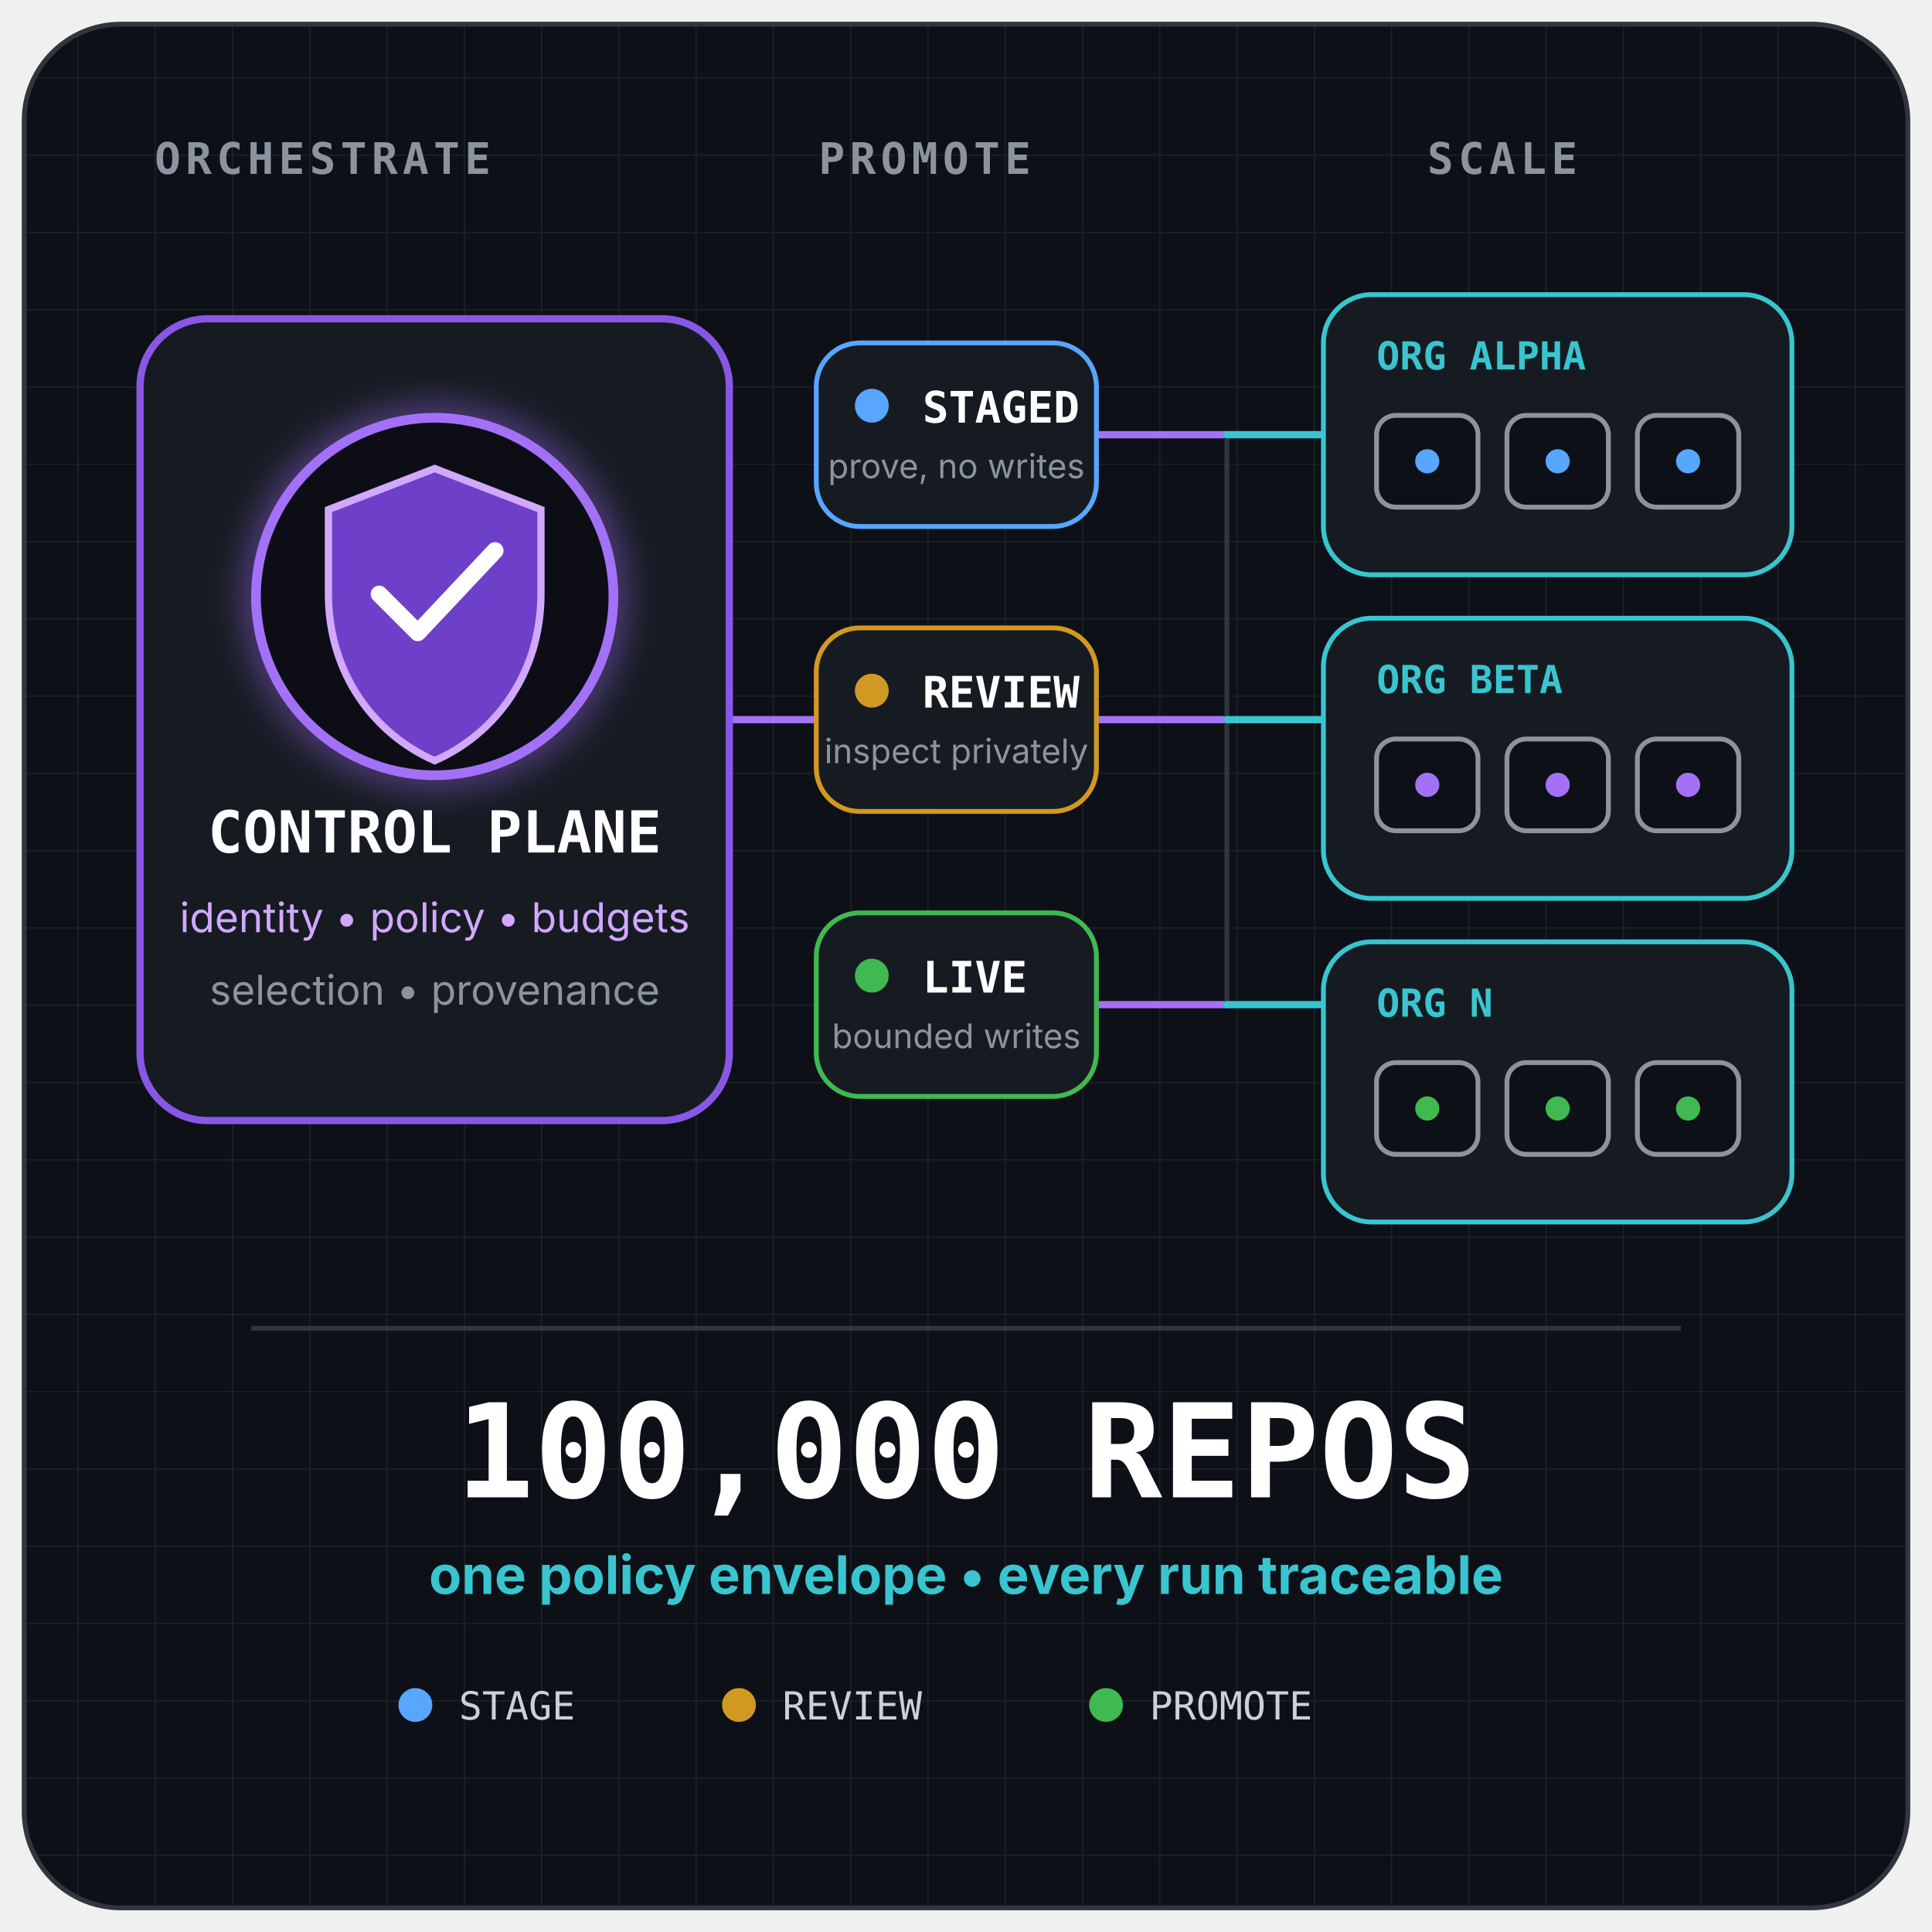
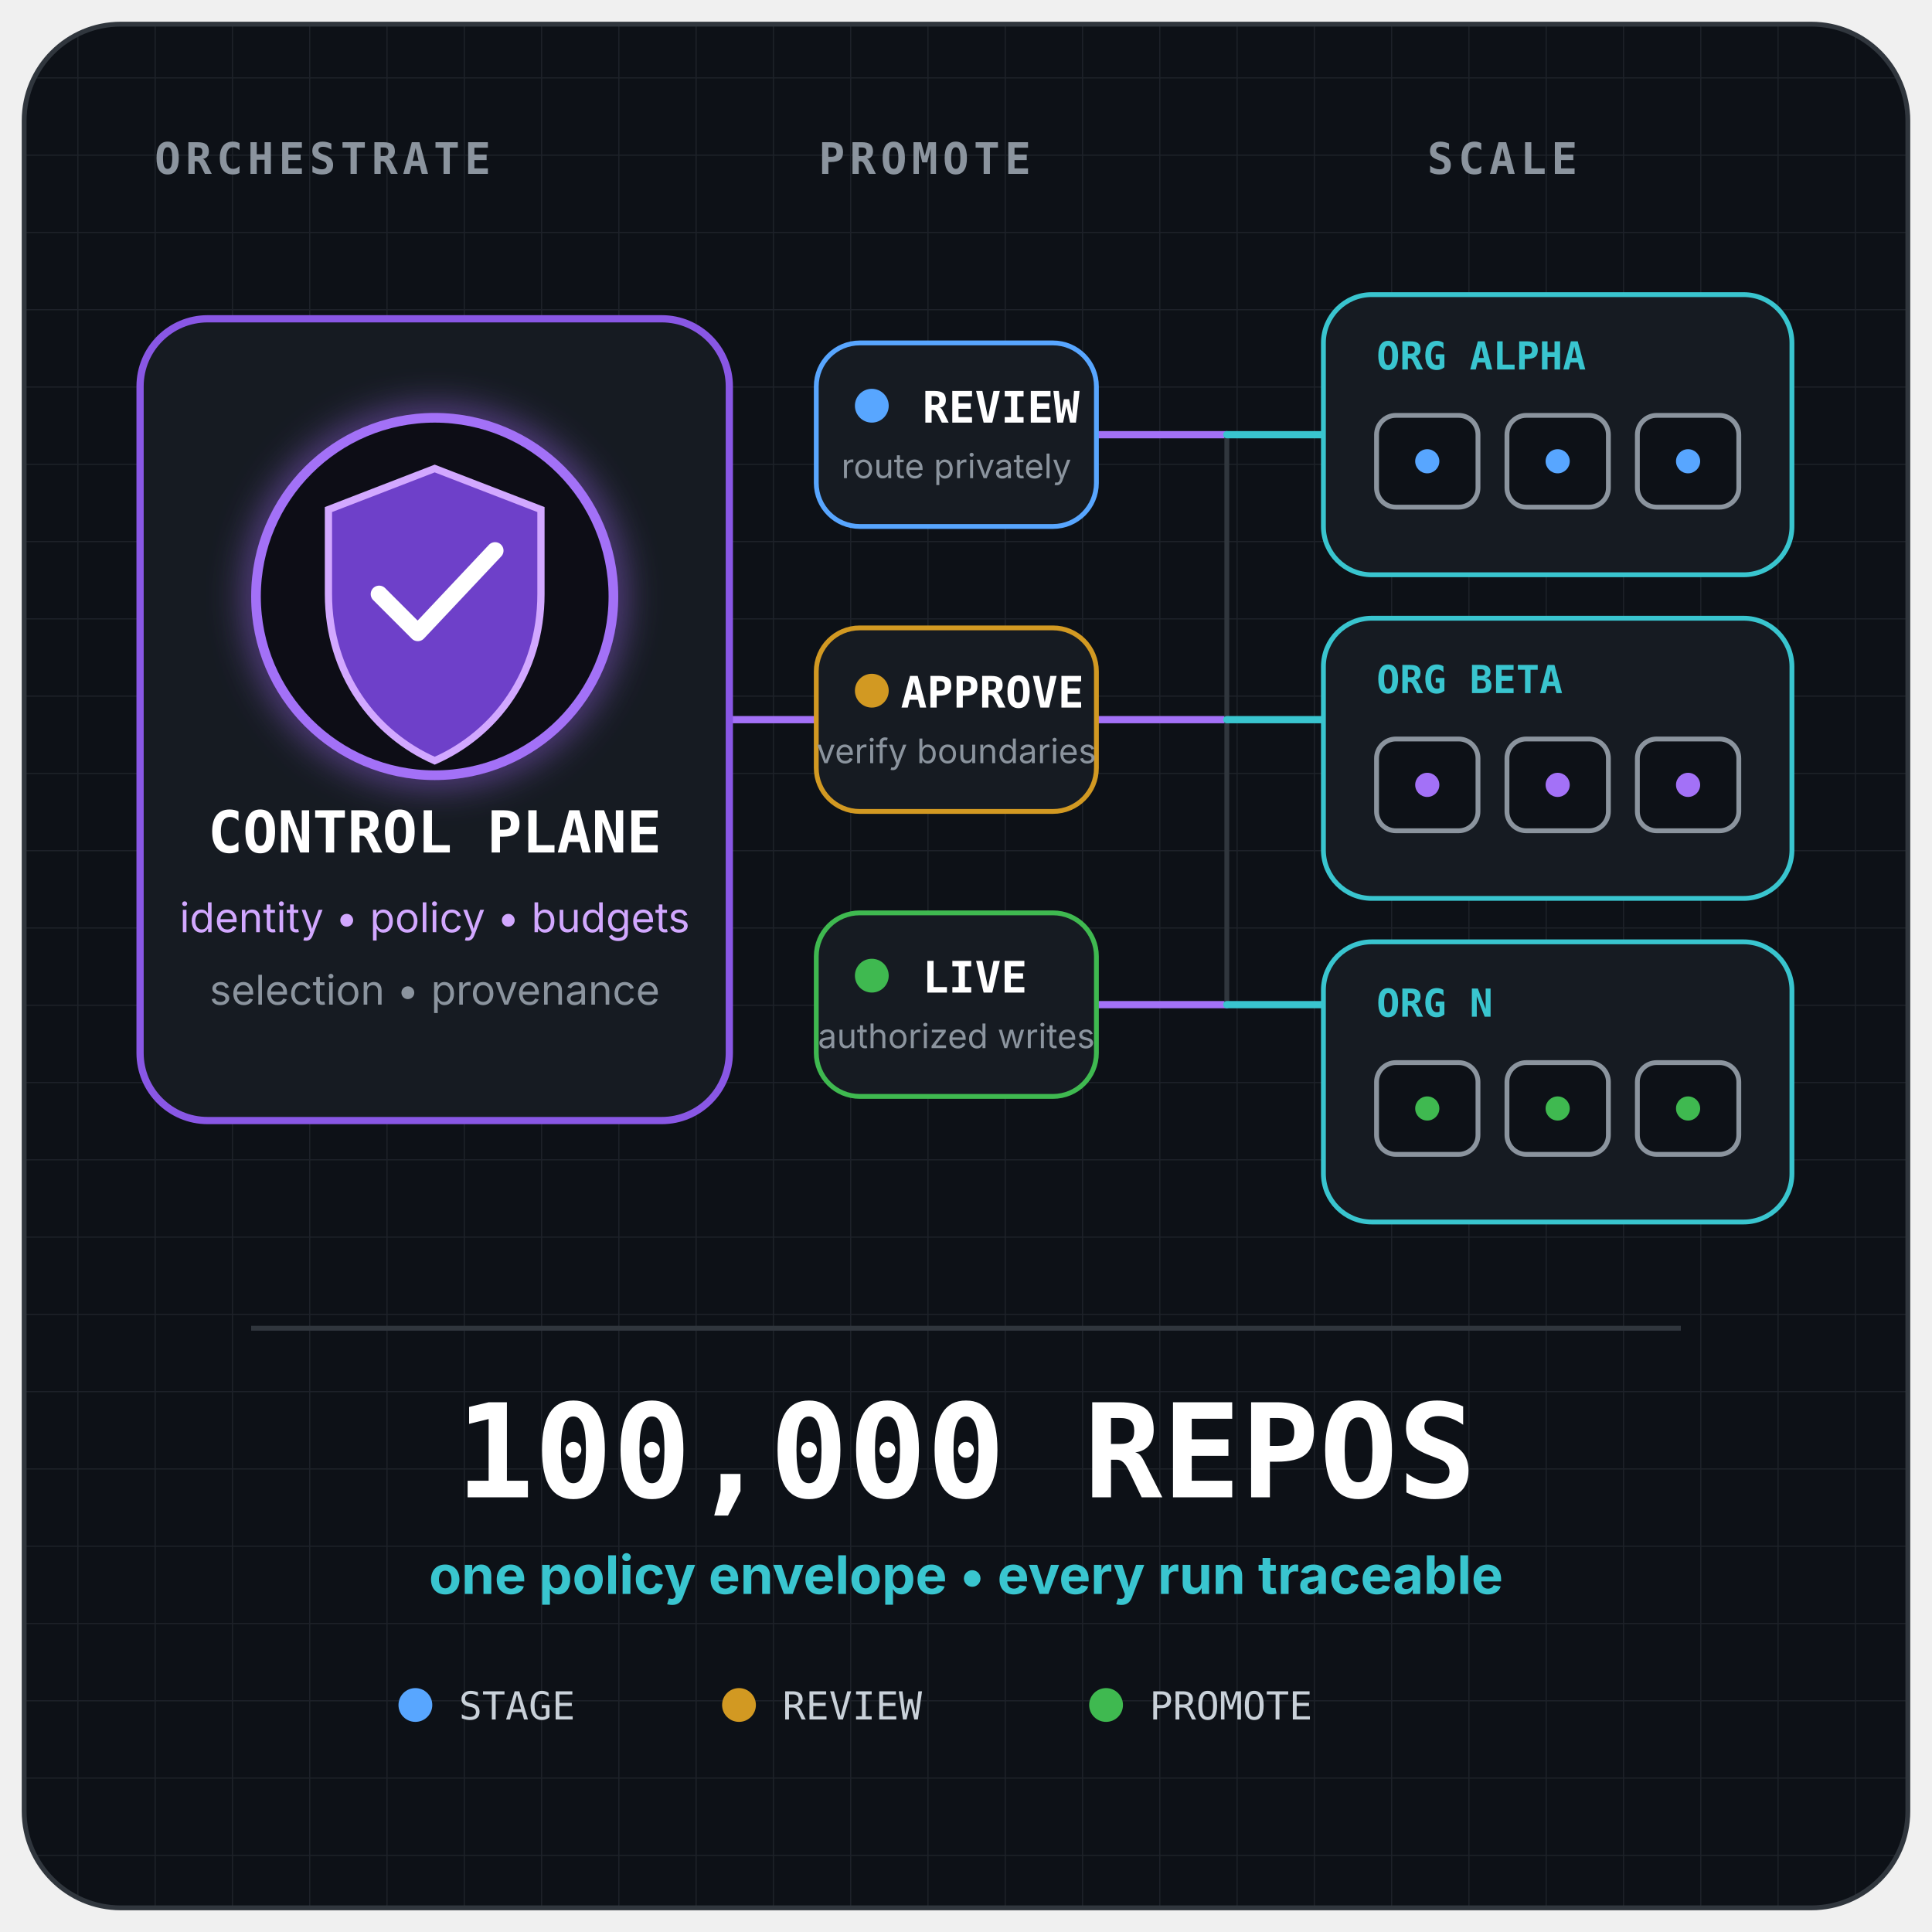
<svg xmlns="http://www.w3.org/2000/svg" viewBox="0 0 800 800" role="img" aria-labelledby="title description">
  <defs>
    <filter id="glow" x="-50%" y="-50%" width="200%" height="200%">
      <feGaussianBlur stdDeviation="8" result="blur" />
      <feMerge>
        <feMergeNode in="blur" />
        <feMergeNode in="SourceGraphic" />
      </feMerge>
    </filter>
    <pattern id="grid" width="32" height="32" patternUnits="userSpaceOnUse">
      <path d="M32 0H0V32" fill="none" stroke="#30363d" stroke-width="1" opacity="0.45" />
    </pattern>
  </defs>
  <rect x="10" y="10" width="780" height="780" rx="40" fill="#0d1117" stroke="#30363d" stroke-width="2" />
  <rect x="10" y="10" width="780" height="780" rx="40" fill="url(#grid)" />
  <text x="64" y="72" fill="#8b949e" font-family="ui-monospace, SFMono-Regular, Menlo, monospace" font-size="18" font-weight="700" letter-spacing="2">ORCHESTRATE</text>
  <text x="339" y="72" fill="#8b949e" font-family="ui-monospace, SFMono-Regular, Menlo, monospace" font-size="18" font-weight="700" letter-spacing="2">PROMOTE</text>
  <text x="591" y="72" fill="#8b949e" font-family="ui-monospace, SFMono-Regular, Menlo, monospace" font-size="18" font-weight="700" letter-spacing="2">SCALE</text>
  <path d="M302 298H356M444 180H508M444 298H508M444 416H508" fill="none" stroke="#a371f7" stroke-width="3" stroke-linecap="round" />
  <path d="M508 180V416" fill="none" stroke="#30363d" stroke-width="2" />
  <path d="M508 180H548M508 298H548M508 416H548" fill="none" stroke="#39c5cf" stroke-width="3" stroke-linecap="round" />
  <rect x="58" y="132" width="244" height="332" rx="28" fill="#161b22" stroke="#8957e5" stroke-width="3" />
  <circle cx="180" cy="247" r="74" fill="#0d1117" stroke="#a371f7" stroke-width="4" filter="url(#glow)" />
  <path d="M180 194L224 211V246C224 279 205 304 180 315C155 304 136 279 136 246V211L180 194Z" fill="#6e40c9" stroke="#d2a8ff" stroke-width="3" />
  <path d="M157 246L173 262L205 228" fill="none" stroke="#ffffff" stroke-width="7" stroke-linecap="round" stroke-linejoin="round" />
  <text x="180" y="353" fill="#ffffff" text-anchor="middle" font-family="ui-monospace, SFMono-Regular, Menlo, monospace" font-size="24" font-weight="800">CONTROL PLANE</text>
  <text x="180" y="386" fill="#d2a8ff" text-anchor="middle" font-family="-apple-system, BlinkMacSystemFont, Segoe UI, sans-serif" font-size="17">identity • policy • budgets</text>
  <text x="180" y="416" fill="#8b949e" text-anchor="middle" font-family="-apple-system, BlinkMacSystemFont, Segoe UI, sans-serif" font-size="17">selection • provenance</text>
  <rect x="338" y="142" width="116" height="76" rx="18" fill="#161b22" stroke="#58a6ff" stroke-width="2" />
  <circle cx="361" cy="168" r="7" fill="#58a6ff" />
-   <text x="382" y="175" fill="#ffffff" font-family="ui-monospace, SFMono-Regular, Menlo, monospace" font-size="18" font-weight="800">STAGED</text>
-   <text x="396" y="198" fill="#8b949e" text-anchor="middle" font-family="-apple-system, BlinkMacSystemFont, Segoe UI, sans-serif" font-size="14">prove, no writes</text>
+   <text x="382" y="175" fill="#ffffff" font-family="ui-monospace, SFMono-Regular, Menlo, monospace" font-size="18" font-weight="800">REVIEW</text>
+   <text x="396" y="198" fill="#8b949e" text-anchor="middle" font-family="-apple-system, BlinkMacSystemFont, Segoe UI, sans-serif" font-size="14">route privately</text>
  <rect x="338" y="260" width="116" height="76" rx="18" fill="#161b22" stroke="#d29922" stroke-width="2" />
  <circle cx="361" cy="286" r="7" fill="#d29922" />
-   <text x="382" y="293" fill="#ffffff" font-family="ui-monospace, SFMono-Regular, Menlo, monospace" font-size="18" font-weight="800">REVIEW</text>
-   <text x="396" y="316" fill="#8b949e" text-anchor="middle" font-family="-apple-system, BlinkMacSystemFont, Segoe UI, sans-serif" font-size="14">inspect privately</text>
+   <text x="373" y="293" fill="#ffffff" font-family="ui-monospace, SFMono-Regular, Menlo, monospace" font-size="18" font-weight="800">APPROVE</text>
+   <text x="396" y="316" fill="#8b949e" text-anchor="middle" font-family="-apple-system, BlinkMacSystemFont, Segoe UI, sans-serif" font-size="14">verify boundaries</text>
  <rect x="338" y="378" width="116" height="76" rx="18" fill="#161b22" stroke="#3fb950" stroke-width="2" />
  <circle cx="361" cy="404" r="7" fill="#3fb950" />
  <text x="382" y="411" fill="#ffffff" font-family="ui-monospace, SFMono-Regular, Menlo, monospace" font-size="18" font-weight="800">LIVE</text>
-   <text x="396" y="434" fill="#8b949e" text-anchor="middle" font-family="-apple-system, BlinkMacSystemFont, Segoe UI, sans-serif" font-size="14">bounded writes</text>
+   <text x="396" y="434" fill="#8b949e" text-anchor="middle" font-family="-apple-system, BlinkMacSystemFont, Segoe UI, sans-serif" font-size="14">authorized writes</text>
  <g>
    <rect x="548" y="122" width="194" height="116" rx="20" fill="#161b22" stroke="#39c5cf" stroke-width="2" />
    <text x="570" y="153" fill="#39c5cf" font-family="ui-monospace, SFMono-Regular, Menlo, monospace" font-size="16" font-weight="800">ORG ALPHA</text>
    <g fill="#0d1117" stroke="#8b949e" stroke-width="2">
      <rect x="570" y="172" width="42" height="38" rx="8" />
      <rect x="624" y="172" width="42" height="38" rx="8" />
      <rect x="678" y="172" width="42" height="38" rx="8" />
    </g>
    <g fill="#58a6ff">
      <circle cx="591" cy="191" r="5" />
      <circle cx="645" cy="191" r="5" />
      <circle cx="699" cy="191" r="5" />
    </g>
  </g>
  <g>
    <rect x="548" y="256" width="194" height="116" rx="20" fill="#161b22" stroke="#39c5cf" stroke-width="2" />
    <text x="570" y="287" fill="#39c5cf" font-family="ui-monospace, SFMono-Regular, Menlo, monospace" font-size="16" font-weight="800">ORG BETA</text>
    <g fill="#0d1117" stroke="#8b949e" stroke-width="2">
      <rect x="570" y="306" width="42" height="38" rx="8" />
      <rect x="624" y="306" width="42" height="38" rx="8" />
      <rect x="678" y="306" width="42" height="38" rx="8" />
    </g>
    <g fill="#a371f7">
      <circle cx="591" cy="325" r="5" />
      <circle cx="645" cy="325" r="5" />
      <circle cx="699" cy="325" r="5" />
    </g>
  </g>
  <g>
    <rect x="548" y="390" width="194" height="116" rx="20" fill="#161b22" stroke="#39c5cf" stroke-width="2" />
    <text x="570" y="421" fill="#39c5cf" font-family="ui-monospace, SFMono-Regular, Menlo, monospace" font-size="16" font-weight="800">ORG N</text>
    <g fill="#0d1117" stroke="#8b949e" stroke-width="2">
      <rect x="570" y="440" width="42" height="38" rx="8" />
      <rect x="624" y="440" width="42" height="38" rx="8" />
      <rect x="678" y="440" width="42" height="38" rx="8" />
    </g>
    <g fill="#3fb950">
      <circle cx="591" cy="459" r="5" />
      <circle cx="645" cy="459" r="5" />
      <circle cx="699" cy="459" r="5" />
    </g>
  </g>
  <path d="M104 550H696" stroke="#30363d" stroke-width="2" />
  <text x="400" y="620" fill="#ffffff" text-anchor="middle" font-family="ui-monospace, SFMono-Regular, Menlo, monospace" font-size="54" font-weight="900">100,000 REPOS</text>
  <text x="400" y="660" fill="#39c5cf" text-anchor="middle" font-family="-apple-system, BlinkMacSystemFont, Segoe UI, sans-serif" font-size="22" font-weight="700">one policy envelope • every run traceable</text>
  <g transform="translate(172 706)">
    <circle cx="0" cy="0" r="7" fill="#58a6ff" />
    <text x="18" y="6" fill="#c9d1d9" font-family="ui-monospace, SFMono-Regular, Menlo, monospace" font-size="16">STAGE</text>
    <circle cx="134" cy="0" r="7" fill="#d29922" />
    <text x="152" y="6" fill="#c9d1d9" font-family="ui-monospace, SFMono-Regular, Menlo, monospace" font-size="16">REVIEW</text>
    <circle cx="286" cy="0" r="7" fill="#3fb950" />
    <text x="304" y="6" fill="#c9d1d9" font-family="ui-monospace, SFMono-Regular, Menlo, monospace" font-size="16">PROMOTE</text>
  </g>
</svg>
